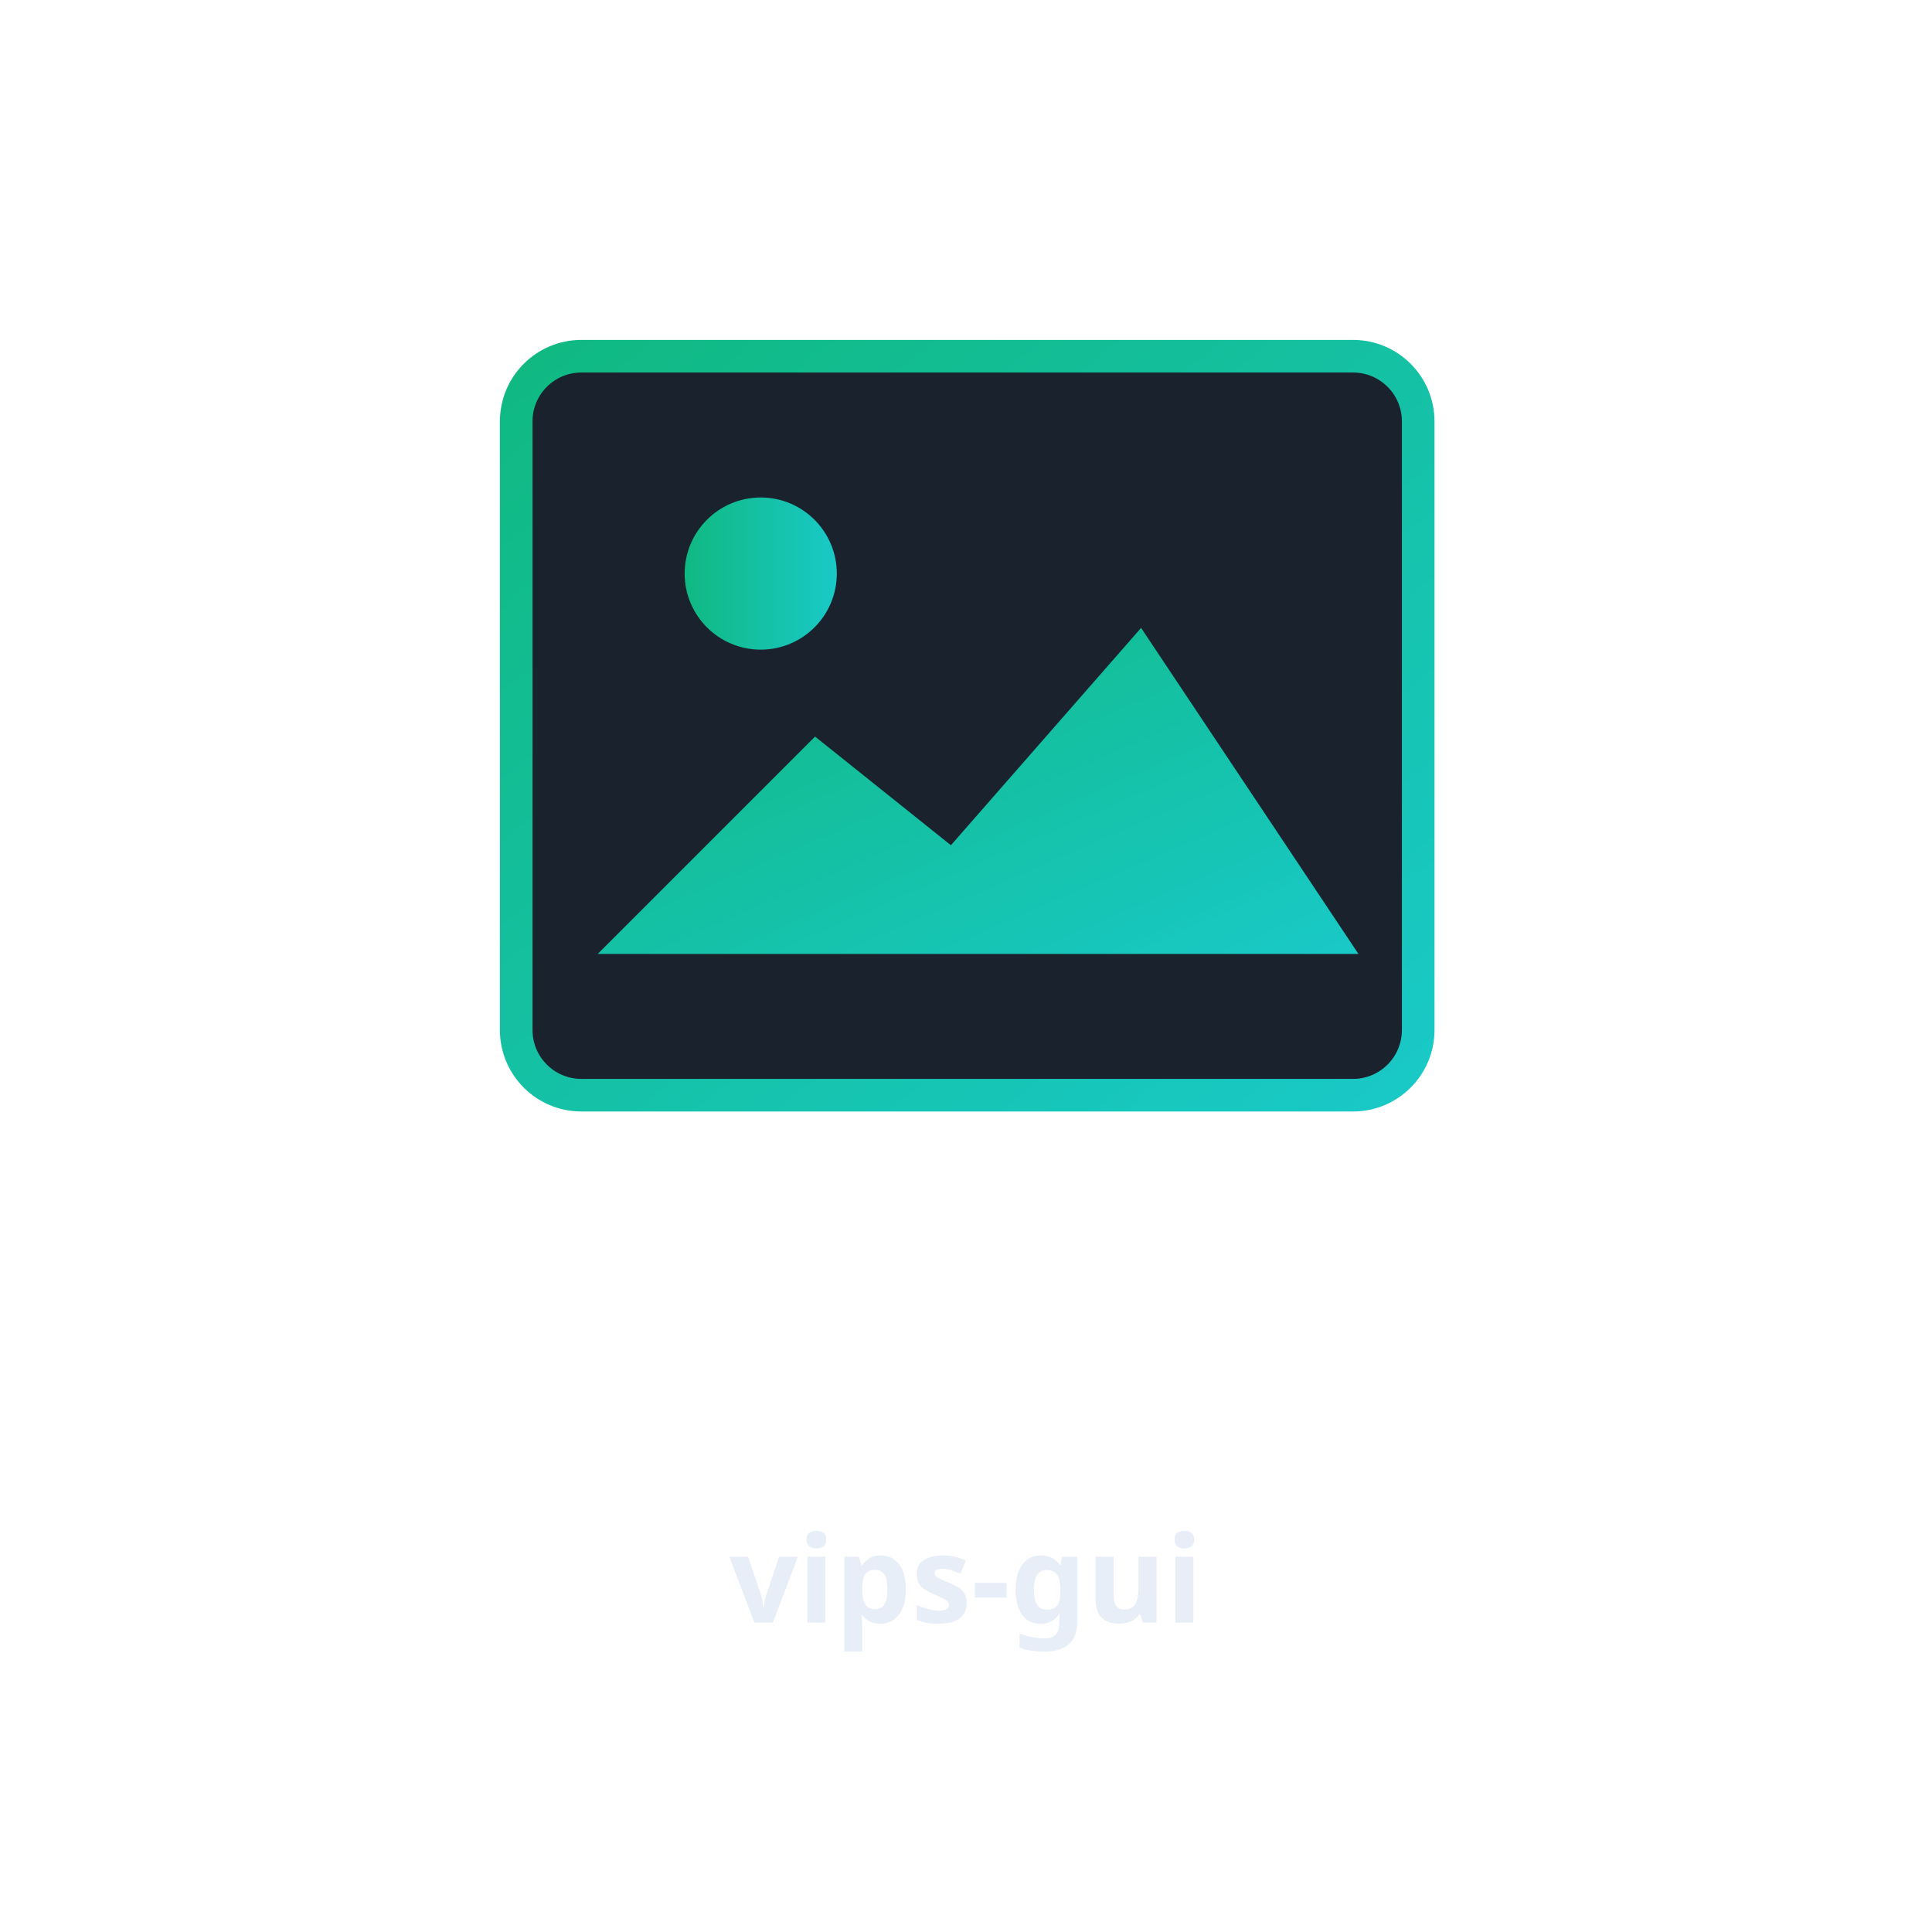
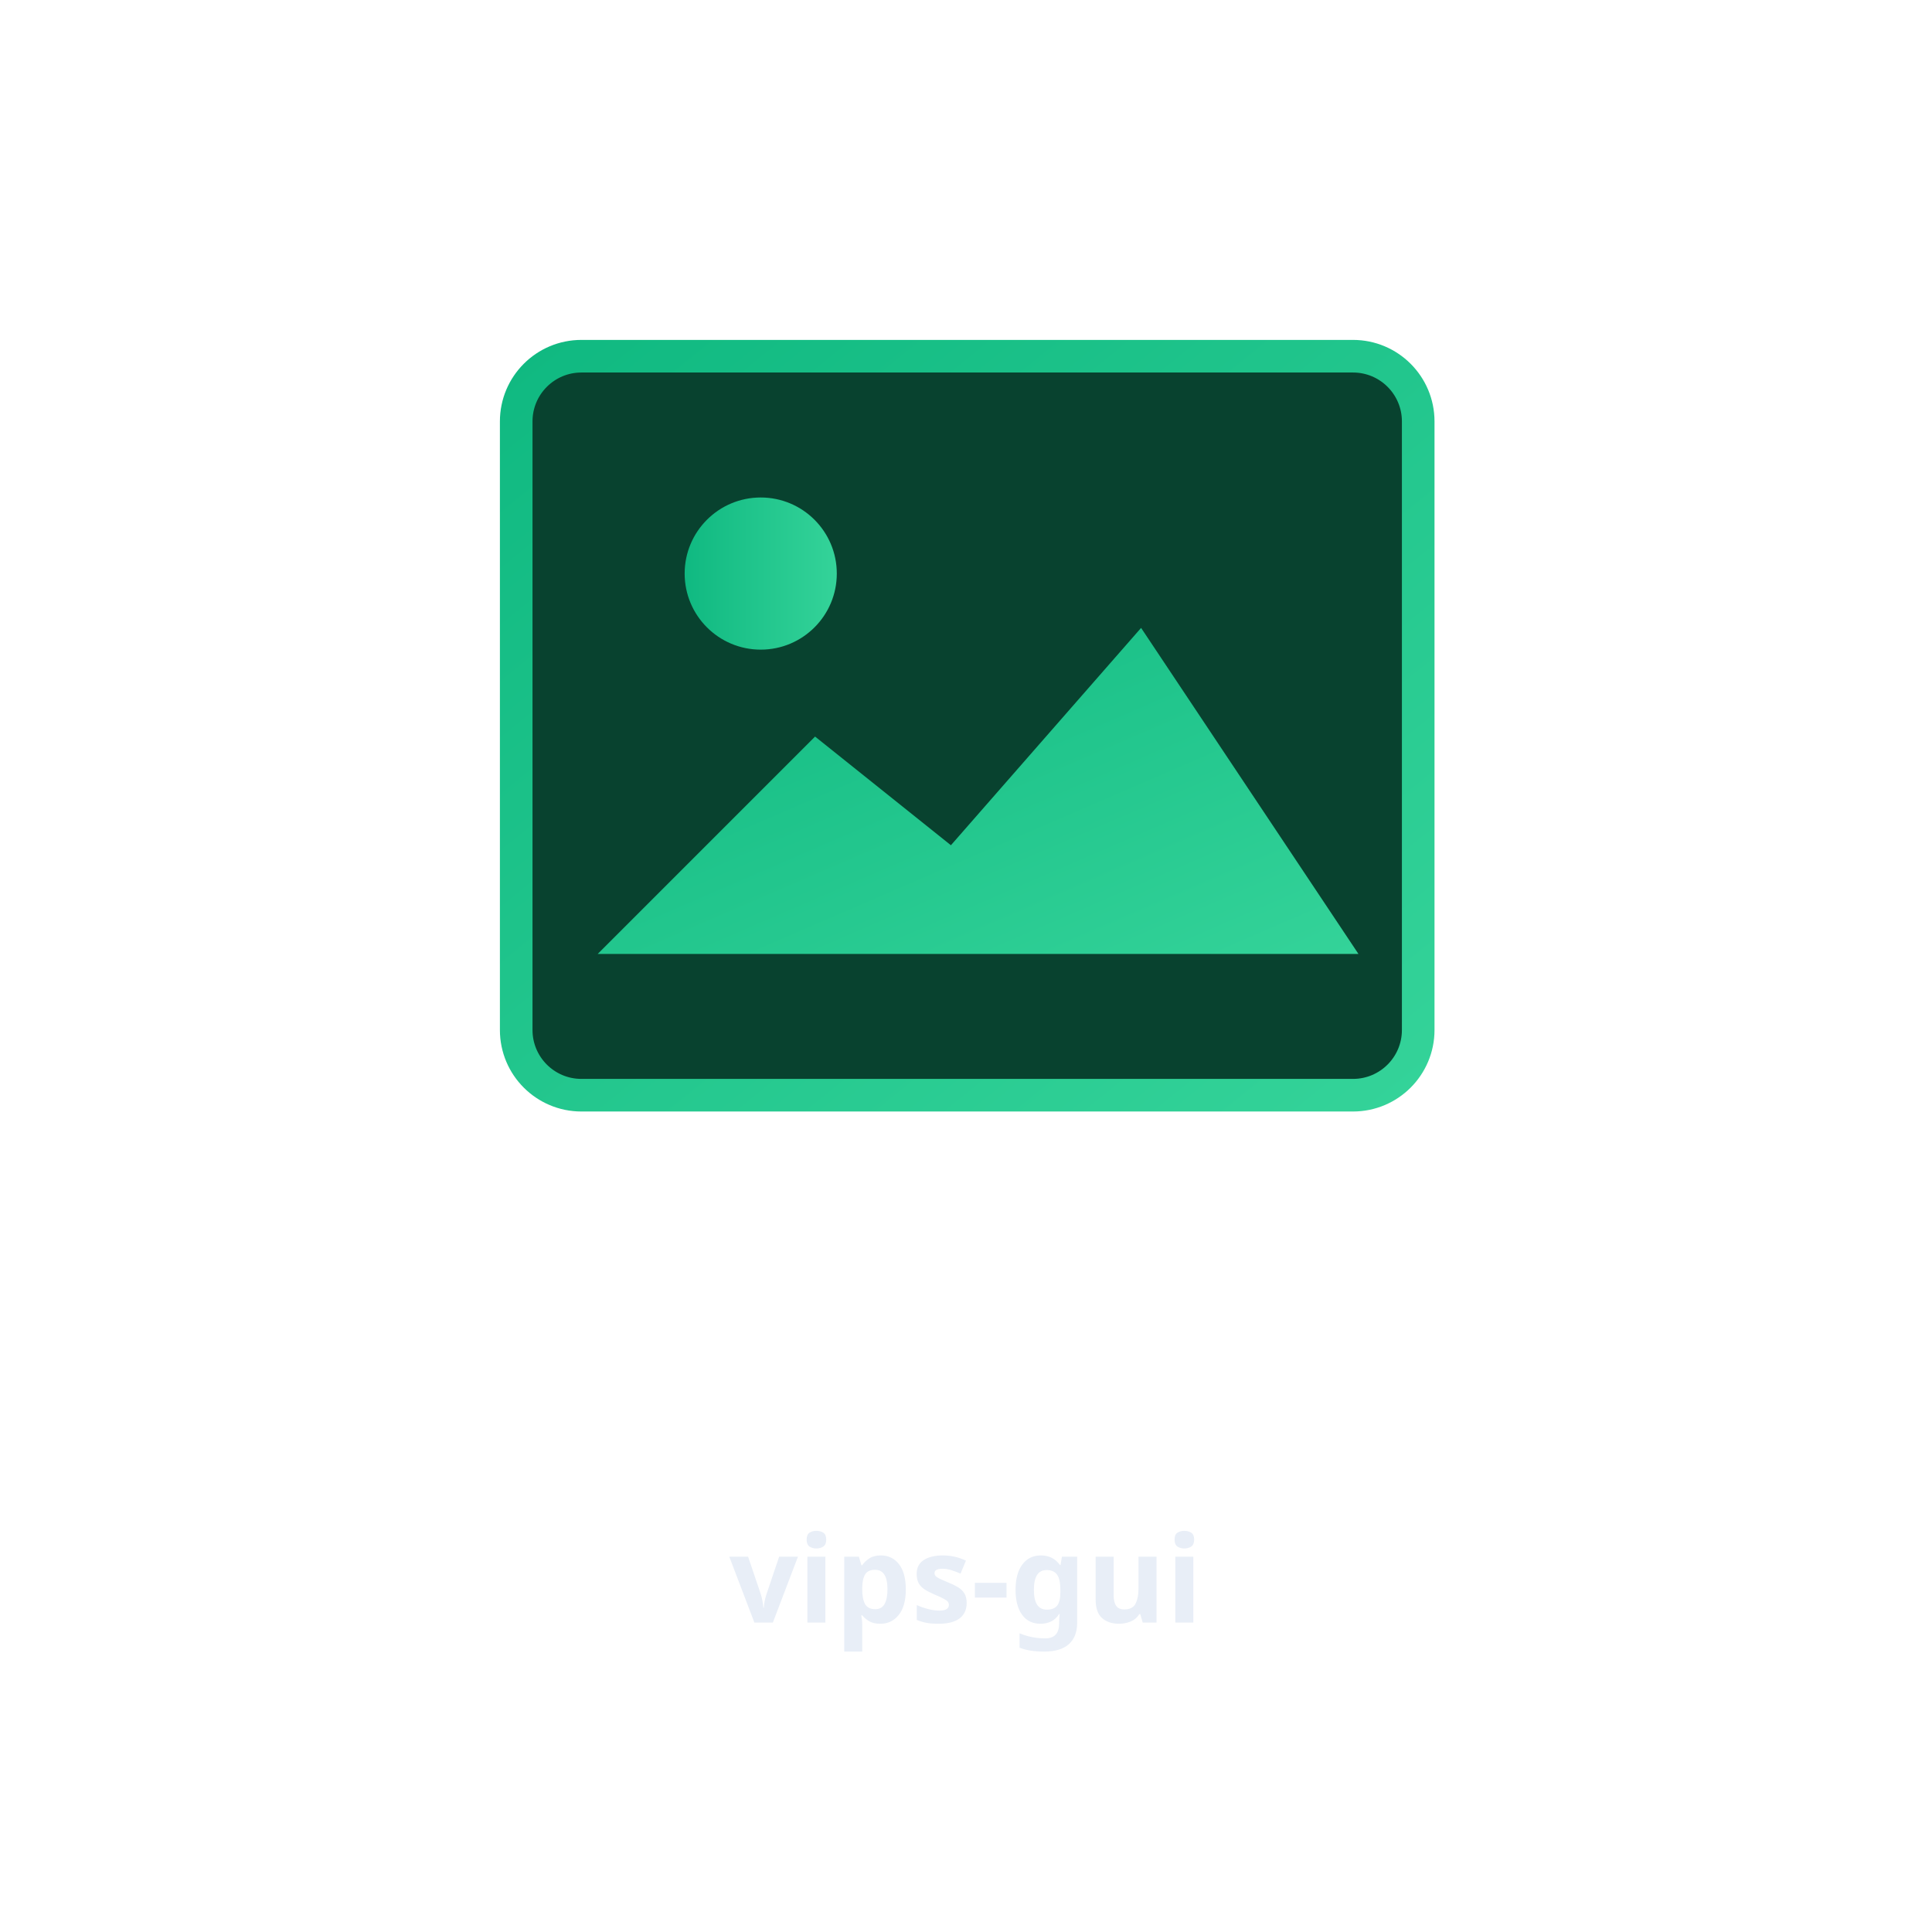
<svg xmlns="http://www.w3.org/2000/svg" viewBox="0 0 512 512" width="512" height="512" role="img" aria-label="vips-gui">
  <defs>
    <linearGradient id="ac" x1="0" y1="0" x2="1" y2="1">
      <stop offset="0" stop-color="#10b981" />
-       <stop offset="1" stop-color="#19c9c7" />
+       <stop offset="1" stop-color="#34d399" />
    </linearGradient>
    <linearGradient id="gWarm" x1="0%" y1="0%" x2="100%" y2="0%">
      <stop offset="0%" stop-color="#10b981" />
-       <stop offset="100%" stop-color="#19c9c7" />
+       <stop offset="100%" stop-color="#34d399" />
    </linearGradient>
    <linearGradient id="canvasGrad" x1="0%" y1="0%" x2="100%" y2="100%">
-       <stop offset="0%" stop-color="#0a0e14" />
-       <stop offset="45%" stop-color="#151c28" />
-       <stop offset="100%" stop-color="#0c1820" />
-     </linearGradient>
-     <linearGradient id="bg" x1="0" y1="0" x2="1" y2="1">
-       <stop offset="0" stop-color="#1e1b4b" />
-       <stop offset="0.55" stop-color="#0f3a4a" />
-       <stop offset="1" stop-color="#0f766e" />
+       <stop offset="0%" stop-color="#061714" />
+       <stop offset="45%" stop-color="#083828" />
+       <stop offset="100%" stop-color="#061410" />
    </linearGradient>
    <radialGradient id="glowA" cx="18%" cy="22%" r="55%">
-       <stop offset="0%" stop-color="#10b981" stop-opacity="0.22" />
+       <stop offset="0%" stop-color="#10b981" stop-opacity="0.28" />
      <stop offset="100%" stop-color="#10b981" stop-opacity="0" />
    </radialGradient>
    <radialGradient id="glowB" cx="88%" cy="78%" r="50%">
-       <stop offset="0%" stop-color="#19c9c7" stop-opacity="0.20" />
-       <stop offset="100%" stop-color="#19c9c7" stop-opacity="0" />
+       <stop offset="0%" stop-color="#34d399" stop-opacity="0.24" />
+       <stop offset="100%" stop-color="#34d399" stop-opacity="0" />
    </radialGradient>
  </defs>
  <g transform="translate(72 8) scale(0.72)">
-     <rect x="90" y="120" width="332" height="272" rx="24" fill="#1a222d" stroke="url(#ac)" stroke-width="12" />
+     <rect x="90" y="120" width="332" height="272" rx="24" fill="#08422f" stroke="url(#ac)" stroke-width="12" />
    <circle cx="180" cy="200" r="28" fill="url(#gWarm)" />
    <path d="M120 340 L200 260 L250 300 L320 220 L400 340 Z" fill="url(#ac)" />
  </g>
  <text x="256" y="430" text-anchor="middle" font-family="Segoe UI, system-ui, sans-serif" font-size="32" font-weight="700" fill="#e8eef7">vips-gui</text>
</svg>
